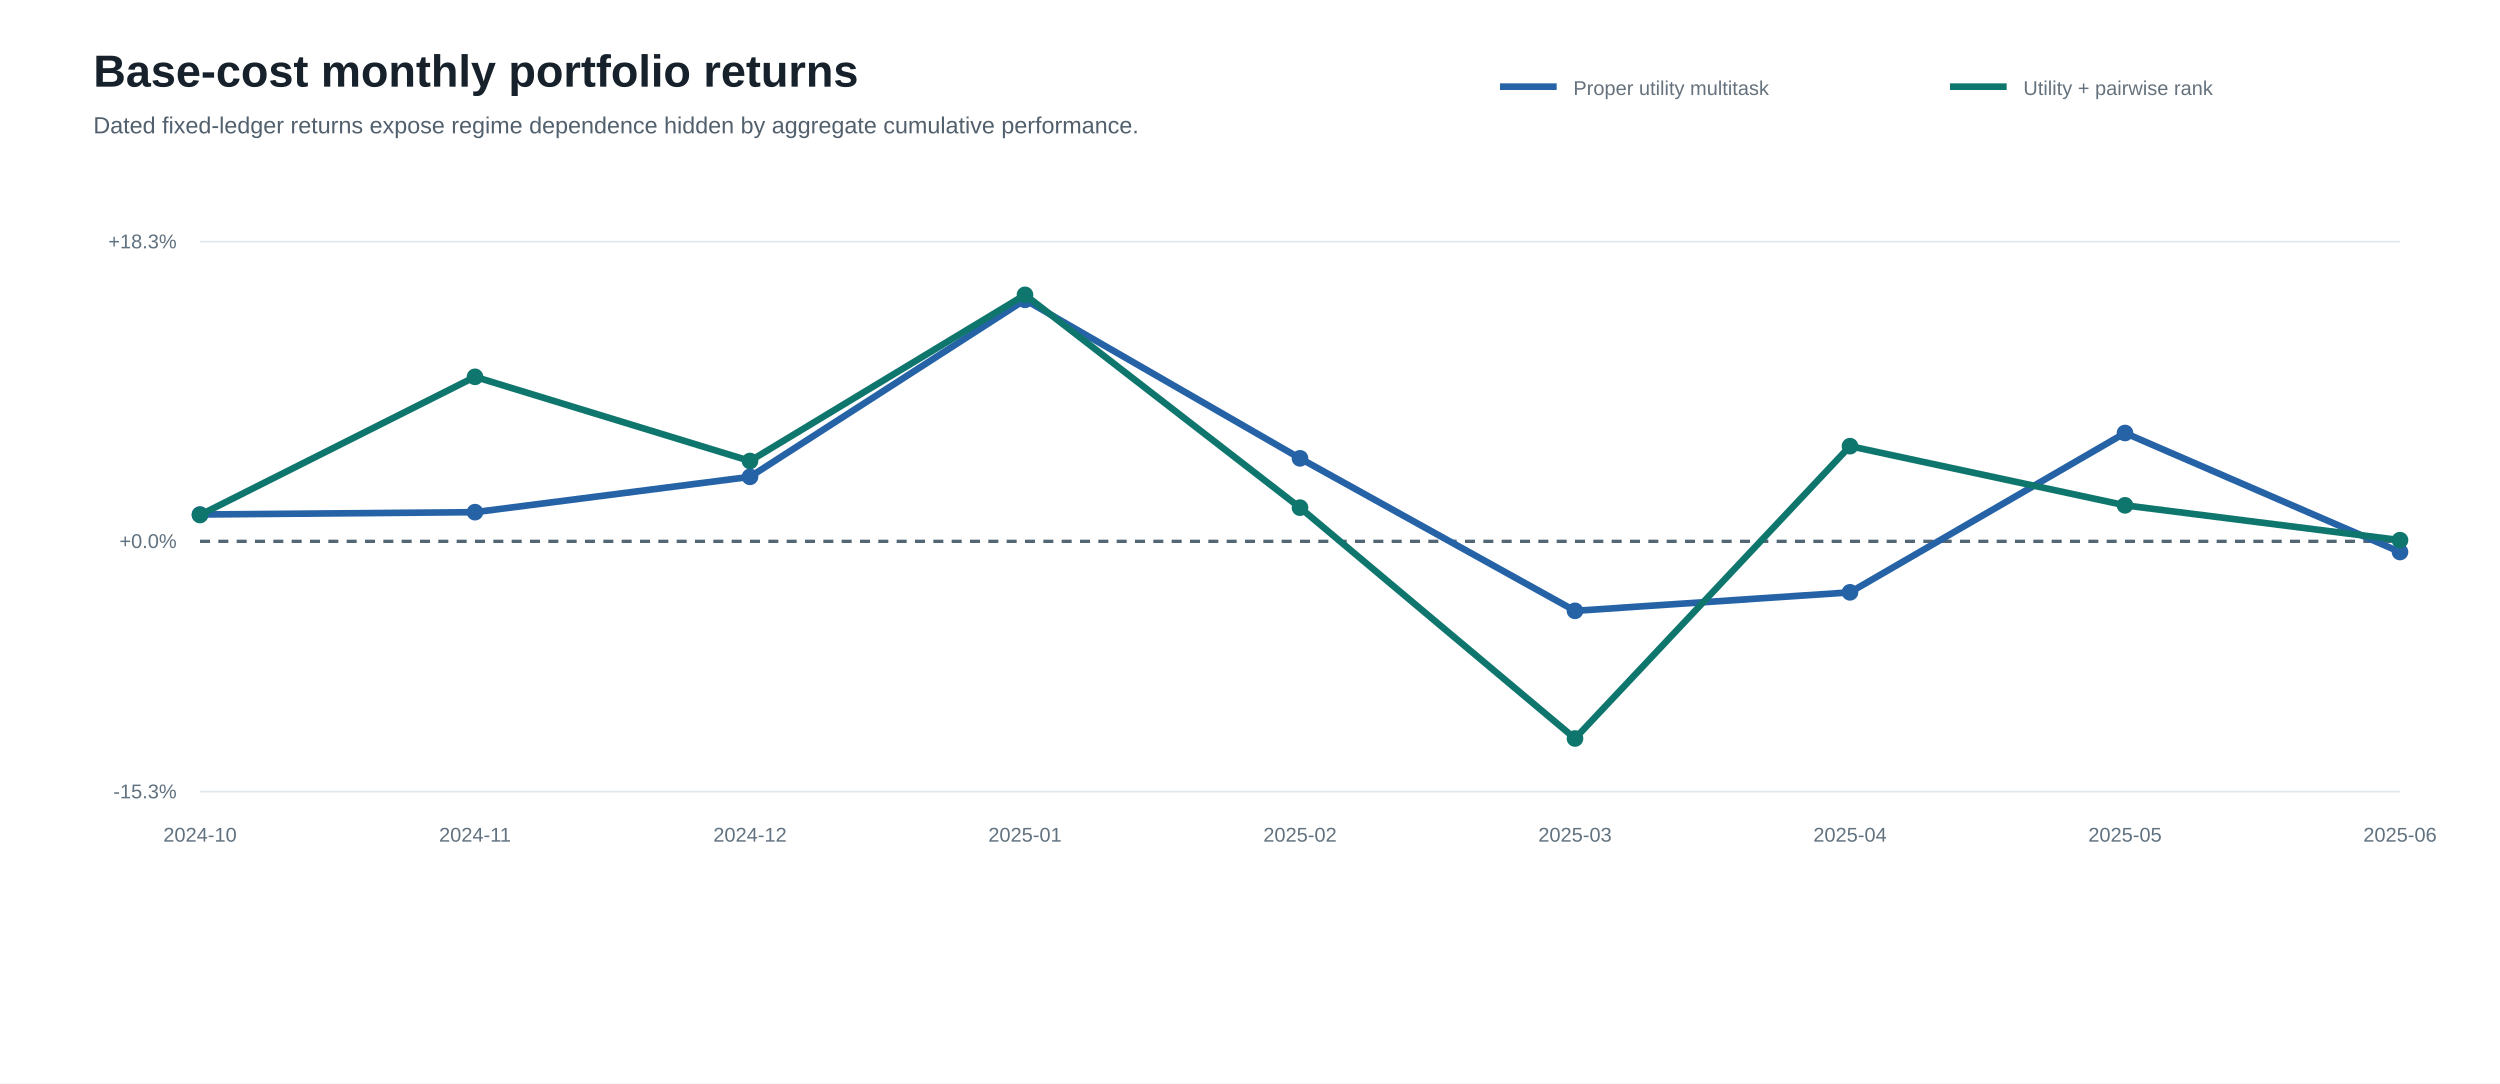
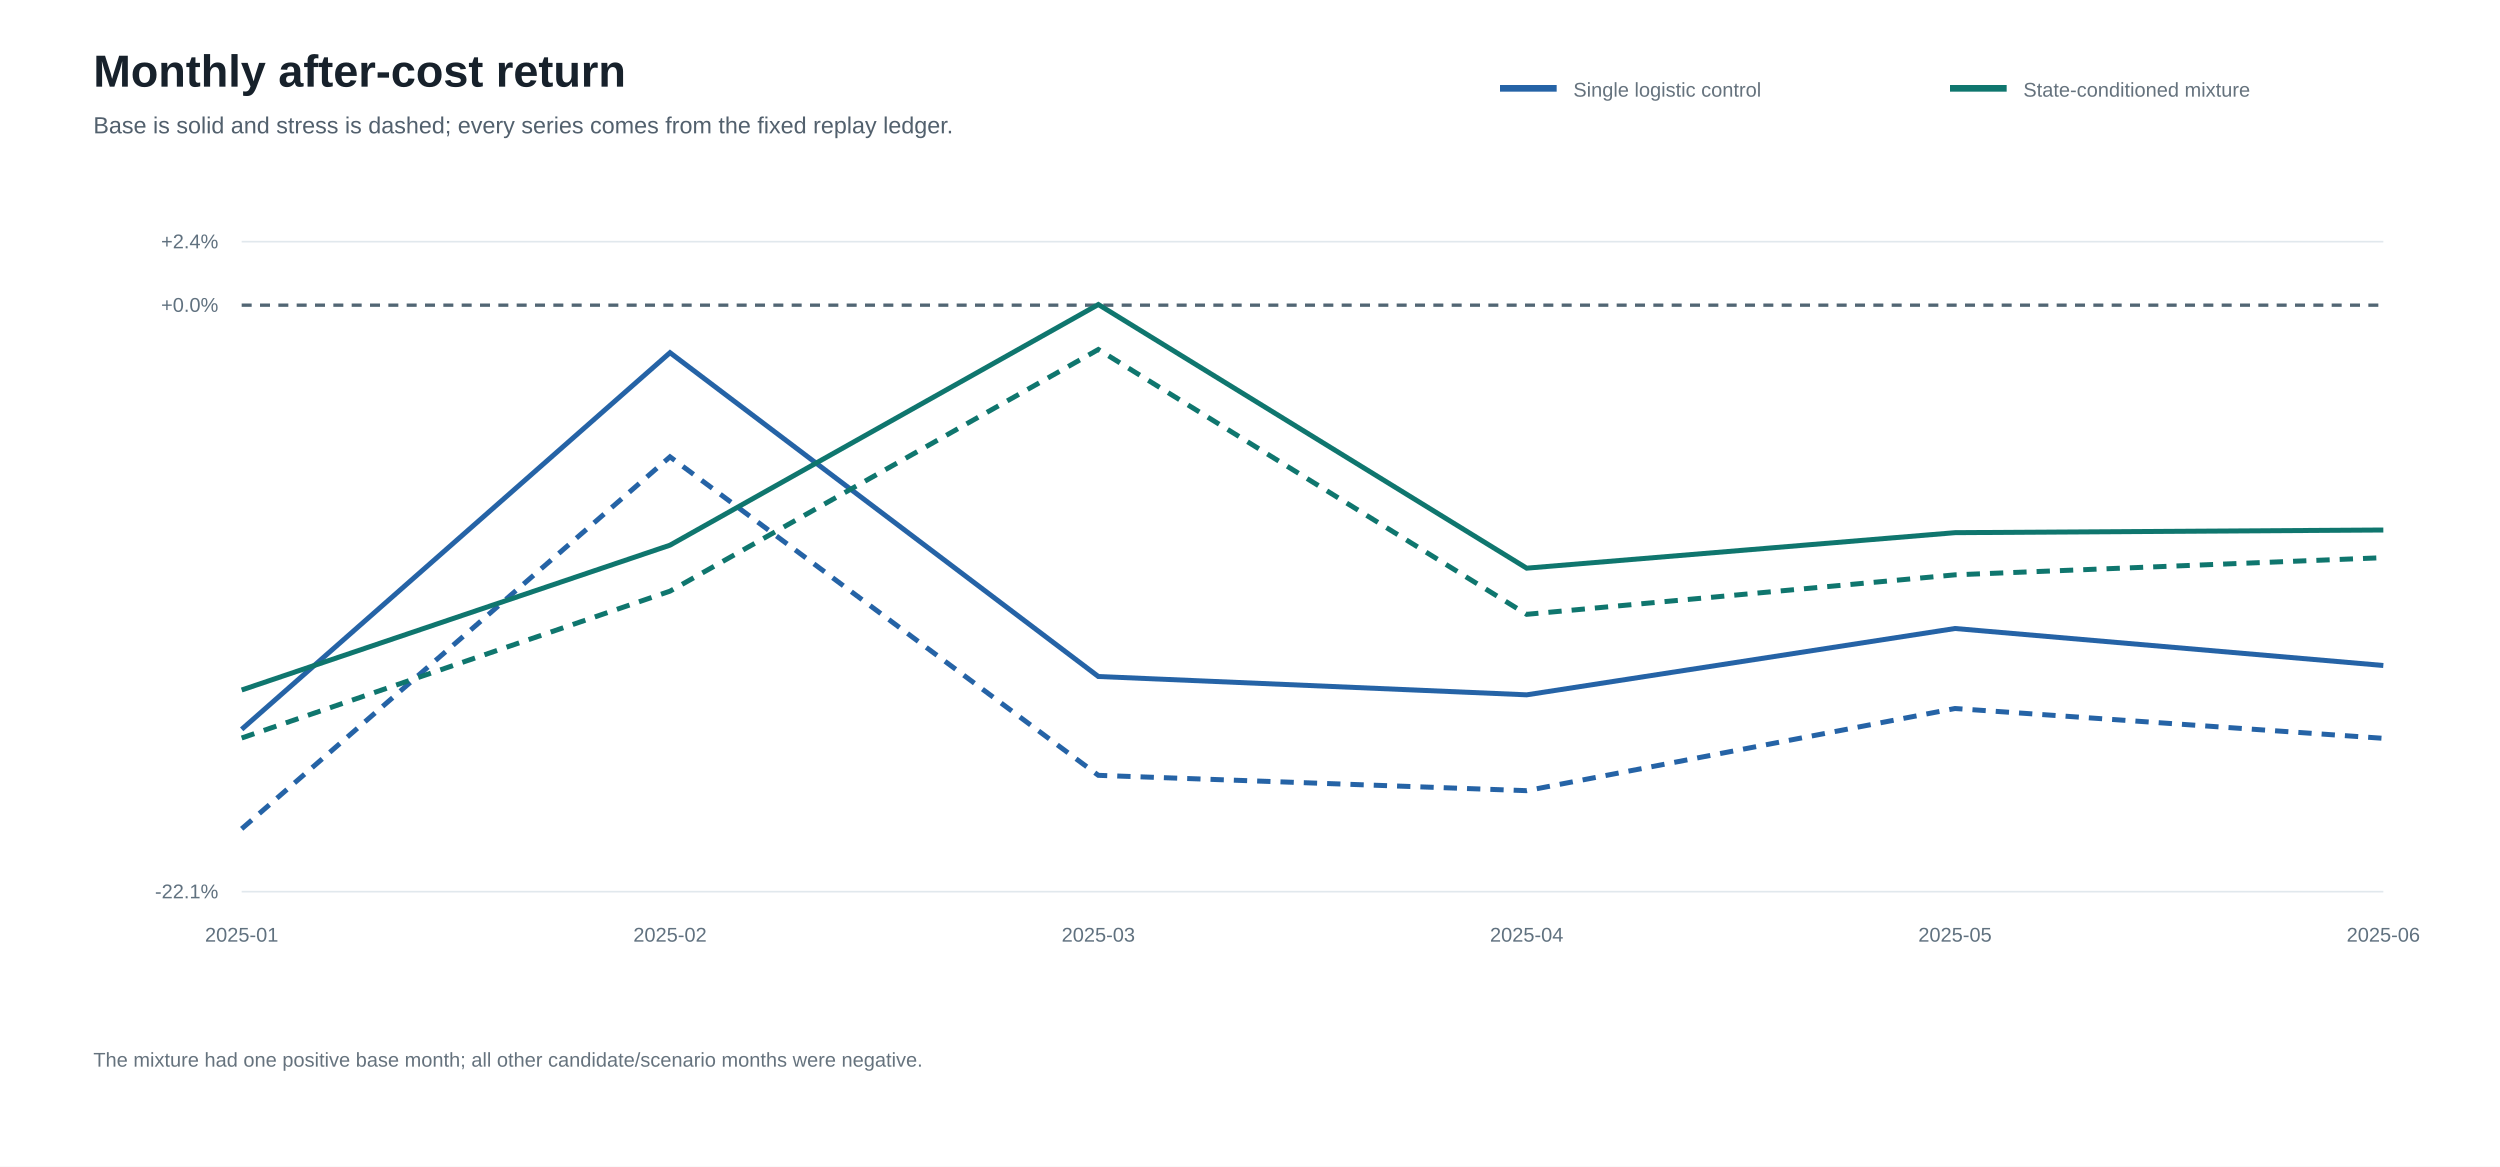
- <svg xmlns="http://www.w3.org/2000/svg" width="1500" height="650" viewBox="0 0 1500 650" role="img" aria-labelledby="title desc">
+ <svg xmlns="http://www.w3.org/2000/svg" width="1500" height="700" viewBox="0 0 1500 700" role="img" aria-labelledby="title desc">
  <rect width="100%" height="100%" fill="#ffffff" />
  <style>text{font-family:"Segoe UI",Arial,sans-serif;letter-spacing:0}.title{font-size:27px;font-weight:700;fill:#17212b}.subtitle{font-size:14px;fill:#52606d}.label{font-size:13px;fill:#263746}.axis{font-size:12px;fill:#60717f}.value{font-size:12px;font-weight:650;fill:#263746}.note{font-size:12px;fill:#65727d}.grid{stroke:#e1e8ed;stroke-width:1}.zero{stroke:#526674;stroke-width:2;stroke-dasharray:6 5}</style>
-   <text x="56" y="52" class="title">Base-cost monthly portfolio returns</text>
-   <text x="56" y="80" class="subtitle">Dated fixed-ledger returns expose regime dependence hidden by aggregate cumulative performance.</text>
-   <line x1="120" y1="475.0" x2="1440" y2="475.0" class="grid" />
-   <text x="106" y="479.0" text-anchor="end" class="axis">-15.3%</text>
-   <line x1="120" y1="324.8" x2="1440" y2="324.8" class="zero" />
-   <text x="106" y="328.8" text-anchor="end" class="axis">+0.0%</text>
-   <line x1="120" y1="145.0" x2="1440" y2="145.0" class="grid" />
-   <text x="106" y="149.0" text-anchor="end" class="axis">+18.3%</text>
-   <polyline points="120.0,308.7 285.0,307.3 450.0,286.1 615.0,179.9 780.0,275.0 945.0,366.5 1110.0,355.4 1275.0,259.8 1440.0,331.2" fill="none" stroke="#2563a6" stroke-width="4" />
-   <circle cx="120.0" cy="308.7" r="5" fill="#2563a6" />
-   <circle cx="285.0" cy="307.3" r="5" fill="#2563a6" />
-   <circle cx="450.0" cy="286.1" r="5" fill="#2563a6" />
-   <circle cx="615.0" cy="179.9" r="5" fill="#2563a6" />
-   <circle cx="780.0" cy="275.0" r="5" fill="#2563a6" />
-   <circle cx="945.0" cy="366.5" r="5" fill="#2563a6" />
-   <circle cx="1110.0" cy="355.4" r="5" fill="#2563a6" />
-   <circle cx="1275.0" cy="259.8" r="5" fill="#2563a6" />
-   <circle cx="1440.0" cy="331.2" r="5" fill="#2563a6" />
-   <polyline points="120.0,309.0 285.0,226.1 450.0,276.6 615.0,176.9 780.0,304.6 945.0,443.1 1110.0,267.7 1275.0,303.2 1440.0,324.1" fill="none" stroke="#0f766e" stroke-width="4" />
-   <circle cx="120.0" cy="309.0" r="5" fill="#0f766e" />
-   <circle cx="285.0" cy="226.1" r="5" fill="#0f766e" />
-   <circle cx="450.0" cy="276.6" r="5" fill="#0f766e" />
-   <circle cx="615.0" cy="176.9" r="5" fill="#0f766e" />
-   <circle cx="780.0" cy="304.6" r="5" fill="#0f766e" />
-   <circle cx="945.0" cy="443.1" r="5" fill="#0f766e" />
-   <circle cx="1110.0" cy="267.7" r="5" fill="#0f766e" />
-   <circle cx="1275.0" cy="303.2" r="5" fill="#0f766e" />
-   <circle cx="1440.0" cy="324.1" r="5" fill="#0f766e" />
-   <text x="120.0" y="505" text-anchor="middle" class="axis">2024-10</text>
-   <text x="285.0" y="505" text-anchor="middle" class="axis">2024-11</text>
-   <text x="450.0" y="505" text-anchor="middle" class="axis">2024-12</text>
-   <text x="615.0" y="505" text-anchor="middle" class="axis">2025-01</text>
-   <text x="780.0" y="505" text-anchor="middle" class="axis">2025-02</text>
-   <text x="945.0" y="505" text-anchor="middle" class="axis">2025-03</text>
-   <text x="1110.0" y="505" text-anchor="middle" class="axis">2025-04</text>
-   <text x="1275.0" y="505" text-anchor="middle" class="axis">2025-05</text>
-   <text x="1440.0" y="505" text-anchor="middle" class="axis">2025-06</text>
-   <line x1="900" y1="52" x2="934" y2="52" stroke="#2563a6" stroke-width="4" />
-   <text x="944" y="57" class="note">Proper utility multitask</text>
-   <line x1="1170" y1="52" x2="1204" y2="52" stroke="#0f766e" stroke-width="4" />
-   <text x="1214" y="57" class="note">Utility + pairwise rank</text>
+   <text x="56" y="52" class="title">Monthly after-cost return</text>
+   <text x="56" y="80" class="subtitle">Base is solid and stress is dashed; every series comes from the fixed replay ledger.</text>
+   <line x1="900" y1="53" x2="934" y2="53" stroke="#2563a6" stroke-width="4" />
+   <text x="944" y="58" class="note">Single logistic control</text>
+   <line x1="1170" y1="53" x2="1204" y2="53" stroke="#0f766e" stroke-width="4" />
+   <text x="1214" y="58" class="note">State-conditioned mixture</text>
+   <line x1="145" y1="535.0" x2="1430" y2="535.0" class="grid" />
+   <text x="131" y="539.0" text-anchor="end" class="axis">-22.1%</text>
+   <line x1="145" y1="183.1" x2="1430" y2="183.1" class="zero" />
+   <text x="131" y="187.1" text-anchor="end" class="axis">+0.0%</text>
+   <line x1="145" y1="145.0" x2="1430" y2="145.0" class="grid" />
+   <text x="131" y="149.0" text-anchor="end" class="axis">+2.4%</text>
+   <polyline points="145.0,437.6 402.0,211.6 659.0,405.9 916.0,416.9 1173.0,377.1 1430.0,399.3" fill="none" stroke="#2563a6" stroke-width="3" />
+   <polyline points="145.0,497.3 402.0,274.1 659.0,465.2 916.0,474.4 1173.0,425.1 1430.0,443.0" fill="none" stroke="#2563a6" stroke-width="3" stroke-dasharray="8 6" />
+   <polyline points="145.0,414.0 402.0,327.1 659.0,182.7 916.0,340.9 1173.0,319.6 1430.0,318.0" fill="none" stroke="#0f766e" stroke-width="3" />
+   <polyline points="145.0,442.8 402.0,354.7 659.0,209.7 916.0,368.6 1173.0,344.9 1430.0,334.6" fill="none" stroke="#0f766e" stroke-width="3" stroke-dasharray="8 6" />
+   <text x="145.0" y="565" text-anchor="middle" class="axis">2025-01</text>
+   <text x="402.0" y="565" text-anchor="middle" class="axis">2025-02</text>
+   <text x="659.0" y="565" text-anchor="middle" class="axis">2025-03</text>
+   <text x="916.0" y="565" text-anchor="middle" class="axis">2025-04</text>
+   <text x="1173.0" y="565" text-anchor="middle" class="axis">2025-05</text>
+   <text x="1430.0" y="565" text-anchor="middle" class="axis">2025-06</text>
+   <text x="56" y="640" class="note">The mixture had one positive base month; all other candidate/scenario months were negative.</text>
</svg>
